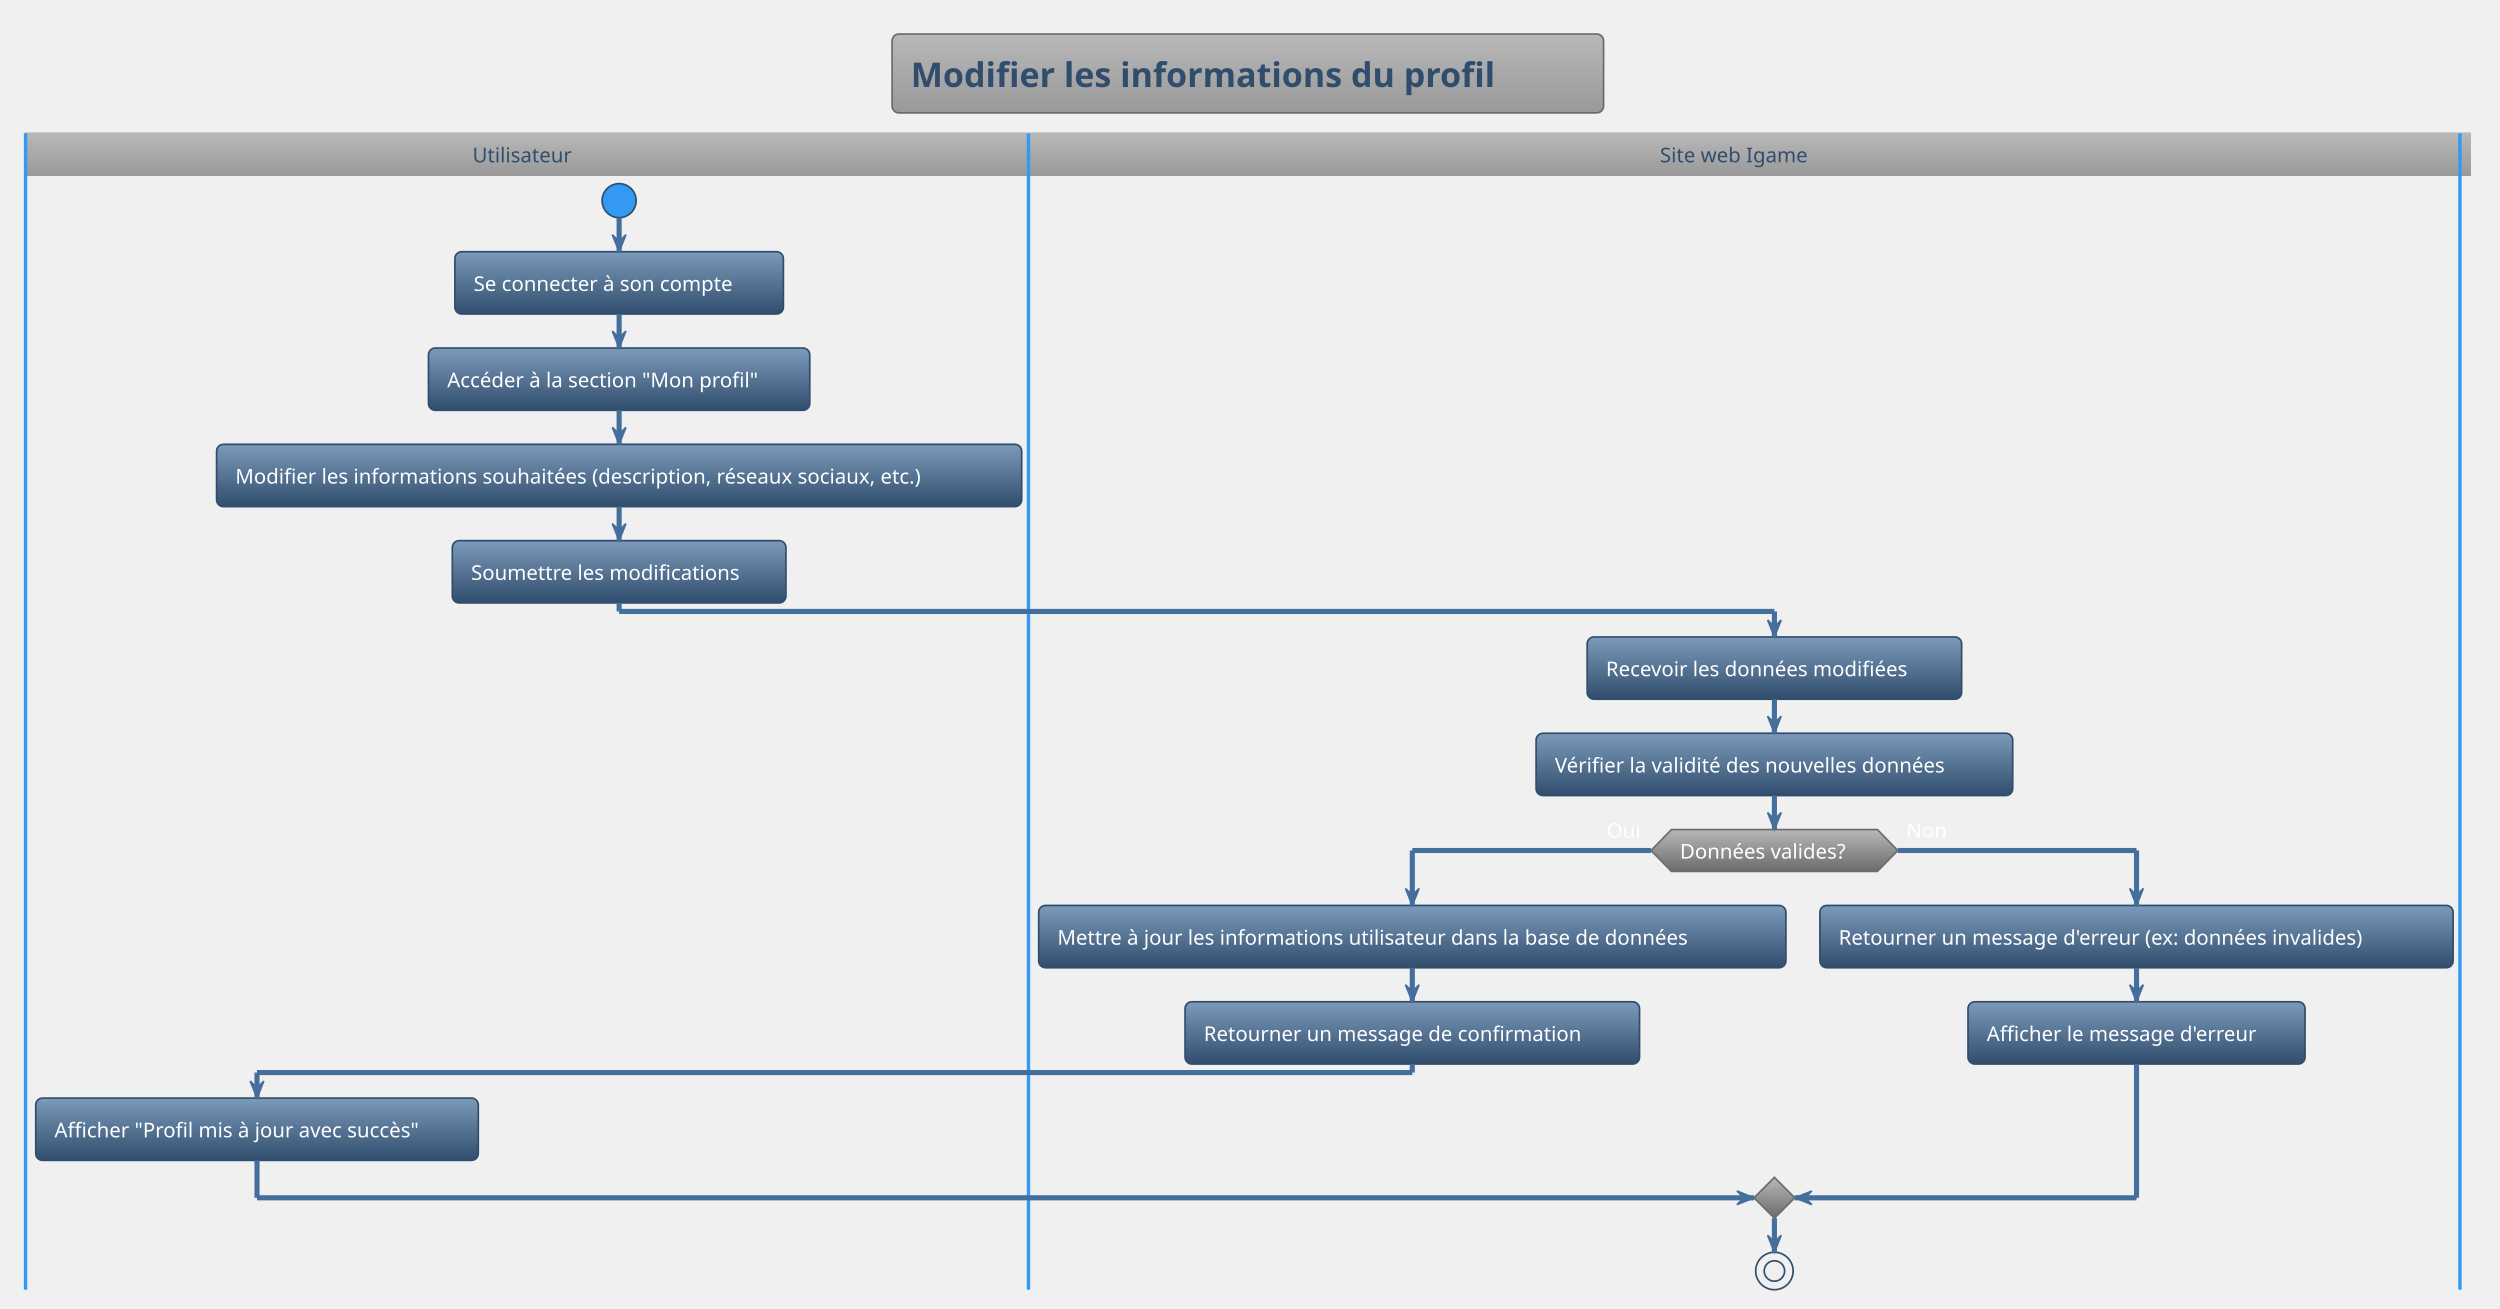
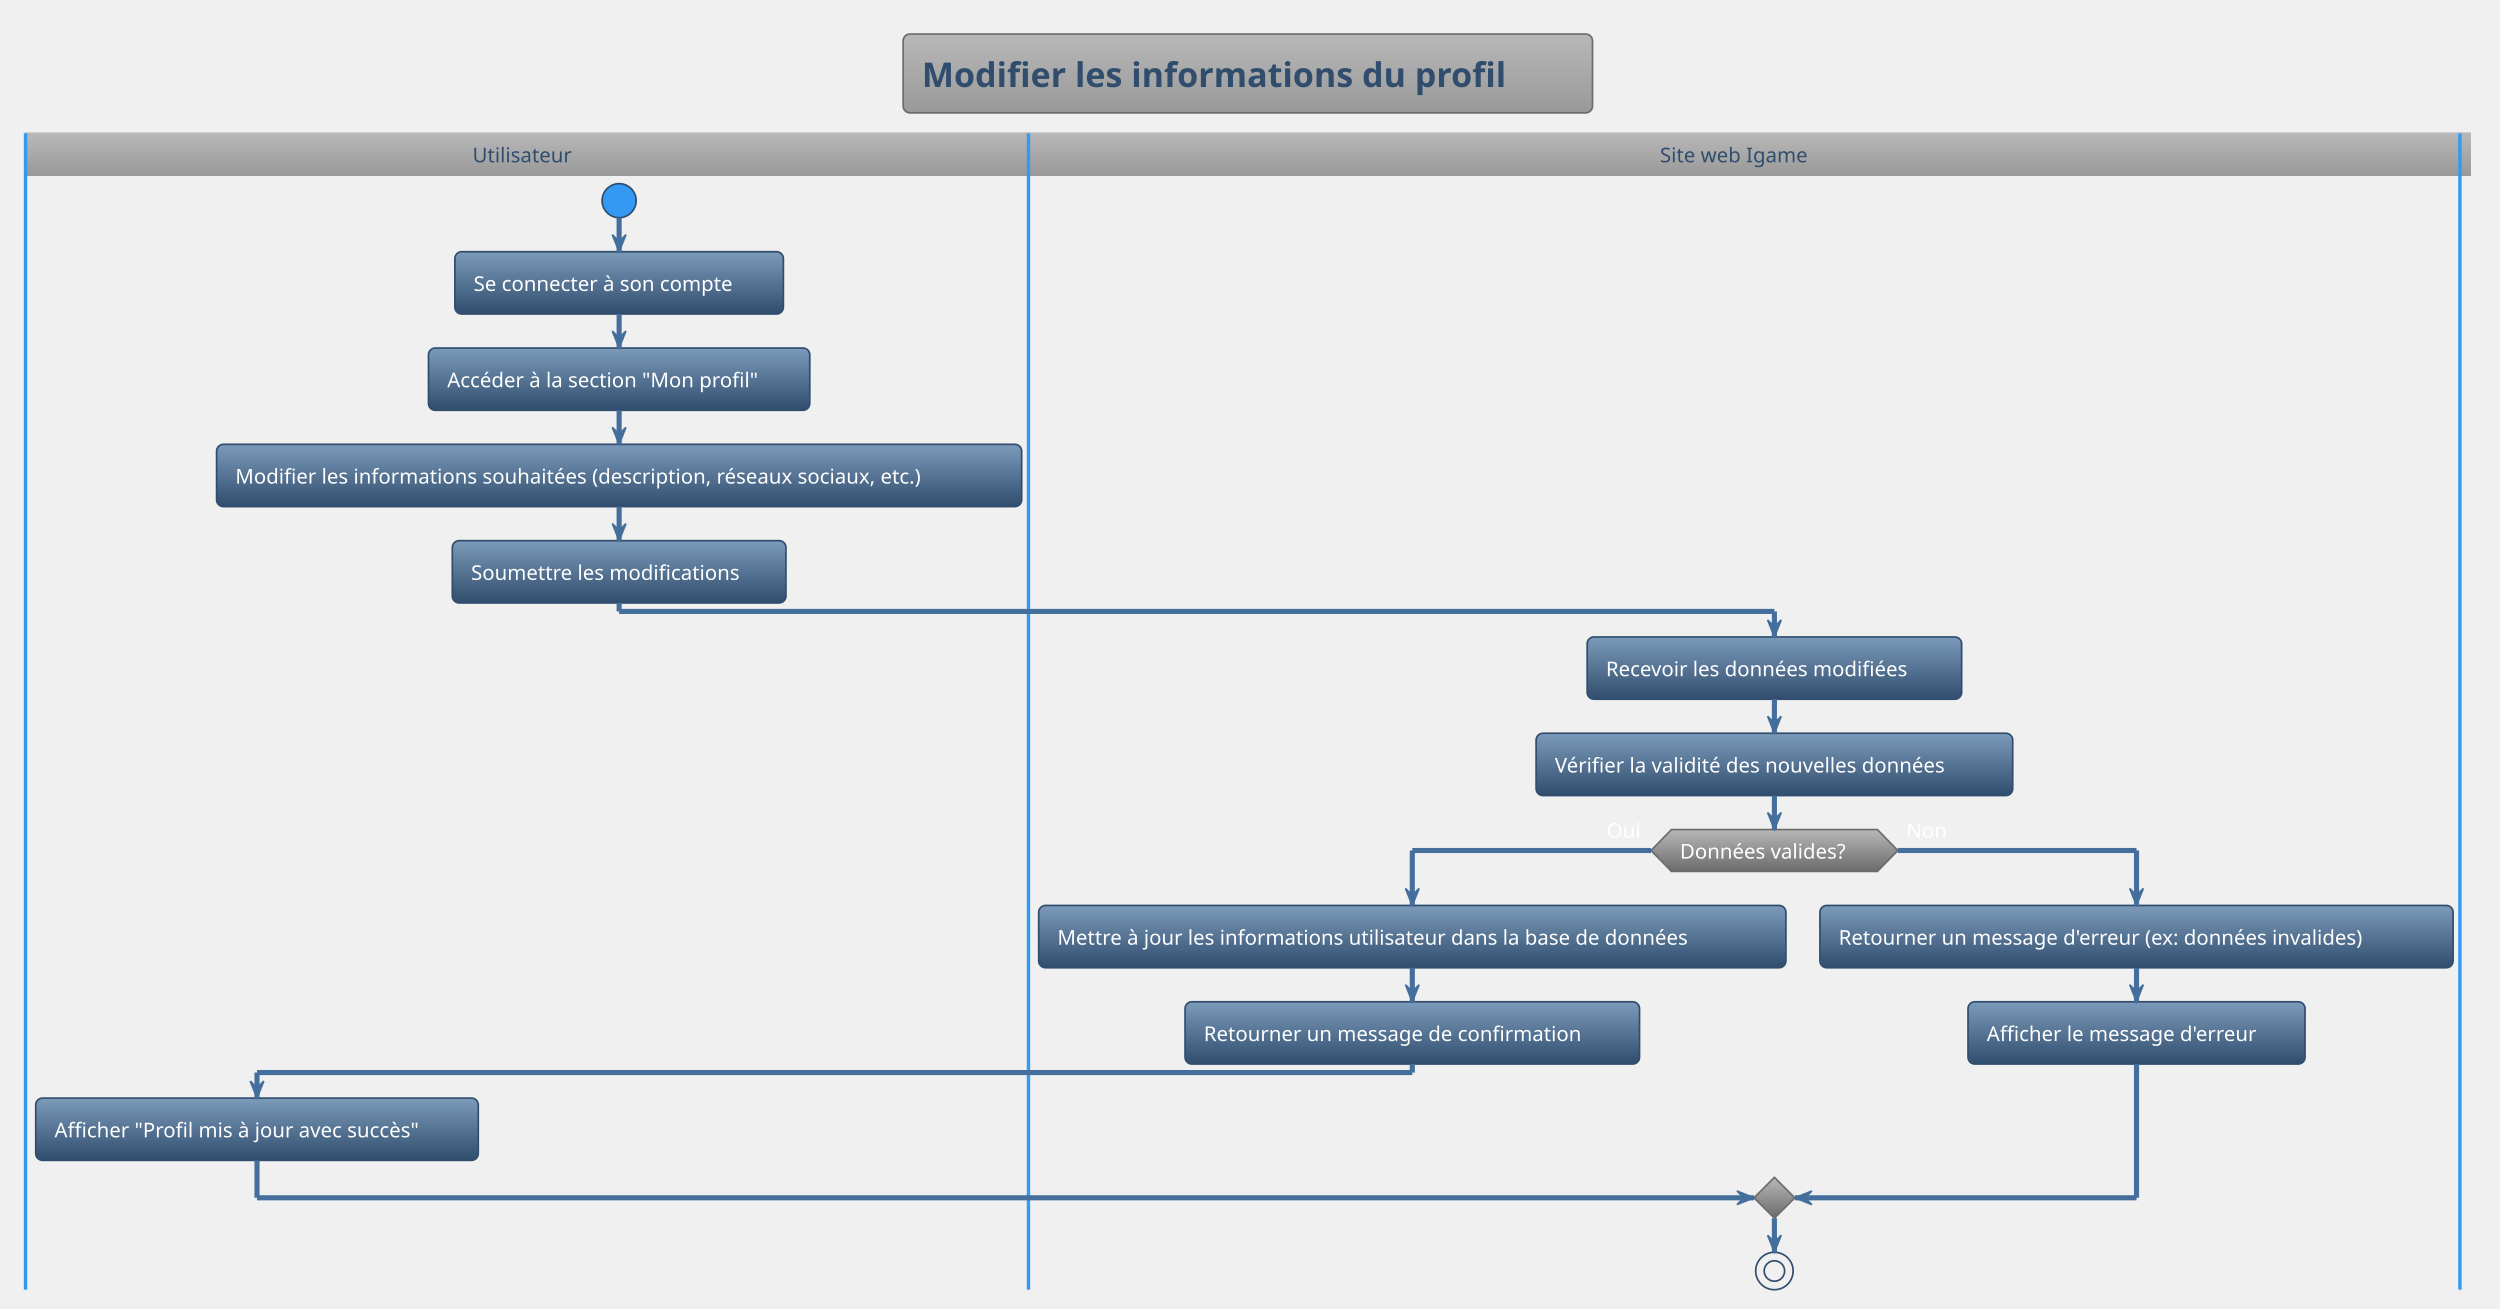
<svg xmlns="http://www.w3.org/2000/svg" contentStyleType="text/css" height="801.042px" preserveAspectRatio="none" style="width:1530px;height:801px;" version="1.1" viewBox="0 0 1530 801" width="1530.208px" zoomAndPan="magnify">
  <defs>
-     <linearGradient id="g1deshaioyy43x0" x1="50%" x2="50%" y1="0%" y2="100%">
+     <linearGradient id="g1onc6itnlwyjy0" x1="50%" x2="50%" y1="0%" y2="100%">
      <stop offset="0%" stop-color="#B8B8B8" />
      <stop offset="100%" stop-color="#999999" />
    </linearGradient>
-     <linearGradient id="g1deshaioyy43x1" x1="50%" x2="50%" y1="0%" y2="100%">
+     <linearGradient id="g1onc6itnlwyjy1" x1="50%" x2="50%" y1="0%" y2="100%">
      <stop offset="0%" stop-color="#7C9AB9" />
      <stop offset="100%" stop-color="#304D6D" />
    </linearGradient>
-     <linearGradient id="g1deshaioyy43x2" x1="50%" x2="50%" y1="0%" y2="100%">
+     <linearGradient id="g1onc6itnlwyjy2" x1="50%" x2="50%" y1="0%" y2="100%">
      <stop offset="0%" stop-color="#B8B8B8" />
      <stop offset="100%" stop-color="#6B6B6B" />
    </linearGradient>
  </defs>
  <g>
-     <rect fill="url(#g1deshaioyy43x0)" height="48.236" id="_title" rx="4.167" ry="4.167" style="stroke:#6B6B6B;stroke-width:1.042;" width="435.417" x="545.963" y="20.833" />
-     <text fill="#304D6D" font-family="Verdana" font-size="20.833" font-weight="bold" lengthAdjust="spacing" textLength="412.5" x="557.422" y="53.237">Modifier les informations du profil</text>
-     <rect fill="url(#g1deshaioyy43x0)" height="25.608" style="stroke:url(#g1deshaioyy43x0);stroke-width:1.042;" width="1496.094" x="15.625" y="81.569" />
+     <rect fill="url(#g1onc6itnlwyjy0)" height="48.236" id="_title" rx="4.167" ry="4.167" style="stroke:#6B6B6B;stroke-width:1.042;" width="421.875" x="552.734" y="20.833" />
+     <text fill="#304D6D" font-family="Verdana" font-size="20.833" font-weight="bold" lengthAdjust="spacing" textLength="398.958" x="564.193" y="53.237">Modifier les informations du profil</text>
+     <rect fill="url(#g1onc6itnlwyjy0)" height="25.608" style="stroke:url(#g1onc6itnlwyjy0);stroke-width:1.042;" width="1496.094" x="15.625" y="81.569" />
    <ellipse cx="378.906" cy="122.803" fill="#3399F3" rx="10.417" ry="10.417" style="stroke:#304D6D;stroke-width:1.042;" />
-     <rect fill="url(#g1deshaioyy43x1)" height="38.108" rx="4.167" ry="4.167" style="stroke:#304D6D;stroke-width:1.042;" width="201.042" x="278.385" y="154.053" />
+     <rect fill="url(#g1onc6itnlwyjy1)" height="38.108" rx="4.167" ry="4.167" style="stroke:#304D6D;stroke-width:1.042;" width="201.042" x="278.385" y="154.053" />
    <text fill="#FFFFFF" font-family="Verdana" font-size="12.5" lengthAdjust="spacing" textLength="178.125" x="289.844" y="178.078">Se connecter à son compte</text>
-     <rect fill="url(#g1deshaioyy43x1)" height="38.108" rx="4.167" ry="4.167" style="stroke:#304D6D;stroke-width:1.042;" width="233.333" x="262.24" y="212.994" />
+     <rect fill="url(#g1onc6itnlwyjy1)" height="38.108" rx="4.167" ry="4.167" style="stroke:#304D6D;stroke-width:1.042;" width="233.333" x="262.24" y="212.994" />
    <text fill="#FFFFFF" font-family="Verdana" font-size="12.5" lengthAdjust="spacing" textLength="210.417" x="273.698" y="237.02">Accéder à la section "Mon profil"</text>
-     <rect fill="url(#g1deshaioyy43x1)" height="38.108" rx="4.167" ry="4.167" style="stroke:#304D6D;stroke-width:1.042;" width="492.708" x="132.552" y="271.936" />
+     <rect fill="url(#g1onc6itnlwyjy1)" height="38.108" rx="4.167" ry="4.167" style="stroke:#304D6D;stroke-width:1.042;" width="492.708" x="132.552" y="271.936" />
    <text fill="#FFFFFF" font-family="Verdana" font-size="12.5" lengthAdjust="spacing" textLength="469.792" x="144.01" y="295.962">Modifier les informations souhaitées (description, réseaux sociaux, etc.)</text>
-     <rect fill="url(#g1deshaioyy43x1)" height="38.108" rx="4.167" ry="4.167" style="stroke:#304D6D;stroke-width:1.042;" width="204.167" x="276.823" y="330.878" />
+     <rect fill="url(#g1onc6itnlwyjy1)" height="38.108" rx="4.167" ry="4.167" style="stroke:#304D6D;stroke-width:1.042;" width="204.167" x="276.823" y="330.878" />
    <text fill="#FFFFFF" font-family="Verdana" font-size="12.5" lengthAdjust="spacing" textLength="181.25" x="288.281" y="354.903">Soumettre les modifications</text>
-     <rect fill="url(#g1deshaioyy43x1)" height="38.108" rx="4.167" ry="4.167" style="stroke:#304D6D;stroke-width:1.042;" width="270.833" x="21.875" y="672.028" />
+     <rect fill="url(#g1onc6itnlwyjy1)" height="38.108" rx="4.167" ry="4.167" style="stroke:#304D6D;stroke-width:1.042;" width="270.833" x="21.875" y="672.028" />
    <text fill="#FFFFFF" font-family="Verdana" font-size="12.5" lengthAdjust="spacing" textLength="247.917" x="33.333" y="696.053">Afficher "Profil mis à jour avec succès"</text>
    <line style="stroke:#3399F3;stroke-width:2.083;" x1="15.625" x2="15.625" y1="81.569" y2="789.303" />
-     <rect fill="url(#g1deshaioyy43x1)" height="38.108" rx="4.167" ry="4.167" style="stroke:#304D6D;stroke-width:1.042;" width="229.167" x="971.354" y="389.819" />
+     <rect fill="url(#g1onc6itnlwyjy1)" height="38.108" rx="4.167" ry="4.167" style="stroke:#304D6D;stroke-width:1.042;" width="229.167" x="971.354" y="389.819" />
    <text fill="#FFFFFF" font-family="Verdana" font-size="12.5" lengthAdjust="spacing" textLength="206.25" x="982.812" y="413.845">Recevoir les données modifiées</text>
-     <rect fill="url(#g1deshaioyy43x1)" height="38.108" rx="4.167" ry="4.167" style="stroke:#304D6D;stroke-width:1.042;" width="291.667" x="940.104" y="448.761" />
+     <rect fill="url(#g1onc6itnlwyjy1)" height="38.108" rx="4.167" ry="4.167" style="stroke:#304D6D;stroke-width:1.042;" width="291.667" x="940.104" y="448.761" />
    <text fill="#FFFFFF" font-family="Verdana" font-size="12.5" lengthAdjust="spacing" textLength="268.75" x="951.562" y="472.786">Vérifier la validité des nouvelles données</text>
-     <polygon fill="url(#g1deshaioyy43x2)" points="1022.917,507.703,1148.958,507.703,1161.458,520.507,1148.958,533.311,1022.917,533.311,1010.417,520.507,1022.917,507.703" style="stroke:#6B6B6B;stroke-width:1.042;" />
+     <polygon fill="url(#g1onc6itnlwyjy2)" points="1022.917,507.703,1148.958,507.703,1161.458,520.507,1148.958,533.311,1022.917,533.311,1010.417,520.507,1022.917,507.703" style="stroke:#6B6B6B;stroke-width:1.042;" />
    <text fill="#FFFFFF" font-family="Verdana" font-size="12.5" lengthAdjust="spacing" textLength="115.625" x="1028.125" y="525.478">Données valides?</text>
    <text fill="#FFFFFF" font-family="Verdana" font-size="12.5" lengthAdjust="spacing" textLength="21.875" x="983.333" y="512.674">Oui</text>
    <text fill="#FFFFFF" font-family="Verdana" font-size="12.5" lengthAdjust="spacing" textLength="26.042" x="1166.667" y="512.674">Non</text>
-     <rect fill="url(#g1deshaioyy43x1)" height="38.108" rx="4.167" ry="4.167" style="stroke:#304D6D;stroke-width:1.042;" width="457.292" x="635.677" y="554.144" />
+     <rect fill="url(#g1onc6itnlwyjy1)" height="38.108" rx="4.167" ry="4.167" style="stroke:#304D6D;stroke-width:1.042;" width="457.292" x="635.677" y="554.144" />
    <text fill="#FFFFFF" font-family="Verdana" font-size="12.5" lengthAdjust="spacing" textLength="434.375" x="647.135" y="578.17">Mettre à jour les informations utilisateur dans la base de données</text>
-     <rect fill="url(#g1deshaioyy43x1)" height="38.108" rx="4.167" ry="4.167" style="stroke:#304D6D;stroke-width:1.042;" width="278.125" x="725.26" y="613.086" />
+     <rect fill="url(#g1onc6itnlwyjy1)" height="38.108" rx="4.167" ry="4.167" style="stroke:#304D6D;stroke-width:1.042;" width="278.125" x="725.26" y="613.086" />
    <text fill="#FFFFFF" font-family="Verdana" font-size="12.5" lengthAdjust="spacing" textLength="255.208" x="736.719" y="637.111">Retourner un message de confirmation</text>
-     <rect fill="url(#g1deshaioyy43x1)" height="38.108" rx="4.167" ry="4.167" style="stroke:#304D6D;stroke-width:1.042;" width="387.5" x="1113.802" y="554.144" />
+     <rect fill="url(#g1onc6itnlwyjy1)" height="38.108" rx="4.167" ry="4.167" style="stroke:#304D6D;stroke-width:1.042;" width="387.5" x="1113.802" y="554.144" />
    <text fill="#FFFFFF" font-family="Verdana" font-size="12.5" lengthAdjust="spacing" textLength="364.583" x="1125.26" y="578.17">Retourner un message d'erreur (ex: données invalides)</text>
-     <rect fill="url(#g1deshaioyy43x1)" height="38.108" rx="4.167" ry="4.167" style="stroke:#304D6D;stroke-width:1.042;" width="206.25" x="1204.427" y="613.086" />
+     <rect fill="url(#g1onc6itnlwyjy1)" height="38.108" rx="4.167" ry="4.167" style="stroke:#304D6D;stroke-width:1.042;" width="206.25" x="1204.427" y="613.086" />
    <text fill="#FFFFFF" font-family="Verdana" font-size="12.5" lengthAdjust="spacing" textLength="183.333" x="1215.885" y="637.111">Afficher le message d'erreur</text>
-     <polygon fill="url(#g1deshaioyy43x2)" points="1085.938,720.553,1098.438,733.053,1085.938,745.553,1073.438,733.053,1085.938,720.553" style="stroke:#6B6B6B;stroke-width:1.042;" />
+     <polygon fill="url(#g1onc6itnlwyjy2)" points="1085.938,720.553,1098.438,733.053,1085.938,745.553,1073.438,733.053,1085.938,720.553" style="stroke:#6B6B6B;stroke-width:1.042;" />
    <ellipse cx="1085.938" cy="777.844" fill="none" rx="11.458" ry="11.458" style="stroke:#304D6D;stroke-width:1.042;" />
    <ellipse cx="1085.938" cy="777.844" fill="none" rx="6.25" ry="6.25" style="stroke:#304D6D;stroke-width:1.042;" />
    <line style="stroke:#3399F3;stroke-width:2.083;" x1="629.427" x2="629.427" y1="81.569" y2="789.303" />
    <line style="stroke:#3399F3;stroke-width:2.083;" x1="1505.469" x2="1505.469" y1="81.569" y2="789.303" />
    <line style="stroke:#446E9B;stroke-width:3.125;" x1="378.906" x2="378.906" y1="133.219" y2="154.053" />
    <polygon fill="#446E9B" points="374.74,143.636,378.906,154.053,383.073,143.636,378.906,147.803" style="stroke:#446E9B;stroke-width:1.042;" />
    <line style="stroke:#446E9B;stroke-width:3.125;" x1="378.906" x2="378.906" y1="192.161" y2="212.994" />
    <polygon fill="#446E9B" points="374.74,202.578,378.906,212.994,383.073,202.578,378.906,206.744" style="stroke:#446E9B;stroke-width:1.042;" />
    <line style="stroke:#446E9B;stroke-width:3.125;" x1="378.906" x2="378.906" y1="251.103" y2="271.936" />
    <polygon fill="#446E9B" points="374.74,261.519,378.906,271.936,383.073,261.519,378.906,265.686" style="stroke:#446E9B;stroke-width:1.042;" />
    <line style="stroke:#446E9B;stroke-width:3.125;" x1="378.906" x2="378.906" y1="310.044" y2="330.878" />
    <polygon fill="#446E9B" points="374.74,320.461,378.906,330.878,383.073,320.461,378.906,324.628" style="stroke:#446E9B;stroke-width:1.042;" />
    <line style="stroke:#446E9B;stroke-width:3.125;" x1="1085.938" x2="1085.938" y1="427.928" y2="448.761" />
    <polygon fill="#446E9B" points="1081.771,438.344,1085.938,448.761,1090.104,438.344,1085.938,442.511" style="stroke:#446E9B;stroke-width:1.042;" />
    <line style="stroke:#446E9B;stroke-width:3.125;" x1="864.323" x2="864.323" y1="592.253" y2="613.086" />
    <polygon fill="#446E9B" points="860.156,602.669,864.323,613.086,868.49,602.669,864.323,606.836" style="stroke:#446E9B;stroke-width:1.042;" />
    <line style="stroke:#446E9B;stroke-width:3.125;" x1="1307.552" x2="1307.552" y1="592.253" y2="613.086" />
    <polygon fill="#446E9B" points="1303.385,602.669,1307.552,613.086,1311.719,602.669,1307.552,606.836" style="stroke:#446E9B;stroke-width:1.042;" />
    <line style="stroke:#446E9B;stroke-width:3.125;" x1="1010.417" x2="864.323" y1="520.507" y2="520.507" />
    <line style="stroke:#446E9B;stroke-width:3.125;" x1="864.323" x2="864.323" y1="520.507" y2="554.144" />
    <polygon fill="#446E9B" points="860.156,543.728,864.323,554.144,868.49,543.728,864.323,547.894" style="stroke:#446E9B;stroke-width:1.042;" />
    <line style="stroke:#446E9B;stroke-width:3.125;" x1="1161.458" x2="1307.552" y1="520.507" y2="520.507" />
    <line style="stroke:#446E9B;stroke-width:3.125;" x1="1307.552" x2="1307.552" y1="520.507" y2="554.144" />
    <polygon fill="#446E9B" points="1303.385,543.728,1307.552,554.144,1311.719,543.728,1307.552,547.894" style="stroke:#446E9B;stroke-width:1.042;" />
    <line style="stroke:#446E9B;stroke-width:3.125;" x1="1307.552" x2="1307.552" y1="651.194" y2="733.053" />
    <line style="stroke:#446E9B;stroke-width:3.125;" x1="1307.552" x2="1098.438" y1="733.053" y2="733.053" />
    <polygon fill="#446E9B" points="1108.854,728.886,1098.438,733.053,1108.854,737.219,1104.688,733.053" style="stroke:#446E9B;stroke-width:1.042;" />
    <line style="stroke:#446E9B;stroke-width:3.125;" x1="1085.938" x2="1085.938" y1="486.869" y2="507.703" />
    <polygon fill="#446E9B" points="1081.771,497.286,1085.938,507.703,1090.104,497.286,1085.938,501.453" style="stroke:#446E9B;stroke-width:1.042;" />
    <line style="stroke:#446E9B;stroke-width:3.125;" x1="1085.938" x2="1085.938" y1="745.553" y2="766.386" />
    <polygon fill="#446E9B" points="1081.771,755.969,1085.938,766.386,1090.104,755.969,1085.938,760.136" style="stroke:#446E9B;stroke-width:1.042;" />
    <line style="stroke:#446E9B;stroke-width:3.125;" x1="378.906" x2="378.906" y1="368.986" y2="374.194" />
    <line style="stroke:#446E9B;stroke-width:3.125;" x1="378.906" x2="1085.938" y1="374.194" y2="374.194" />
    <line style="stroke:#446E9B;stroke-width:3.125;" x1="1085.938" x2="1085.938" y1="374.194" y2="389.819" />
    <polygon fill="#446E9B" points="1081.771,379.403,1085.938,389.819,1090.104,379.403,1085.938,383.569" style="stroke:#446E9B;stroke-width:1.042;" />
    <line style="stroke:#446E9B;stroke-width:3.125;" x1="864.323" x2="864.323" y1="651.194" y2="656.403" />
    <line style="stroke:#446E9B;stroke-width:3.125;" x1="864.323" x2="157.292" y1="656.403" y2="656.403" />
    <line style="stroke:#446E9B;stroke-width:3.125;" x1="157.292" x2="157.292" y1="656.403" y2="672.028" />
    <polygon fill="#446E9B" points="153.125,661.611,157.292,672.028,161.458,661.611,157.292,665.778" style="stroke:#446E9B;stroke-width:1.042;" />
    <line style="stroke:#446E9B;stroke-width:3.125;" x1="157.292" x2="157.292" y1="710.136" y2="733.053" />
    <line style="stroke:#446E9B;stroke-width:3.125;" x1="157.292" x2="1073.438" y1="733.053" y2="733.053" />
    <polygon fill="#446E9B" points="1063.021,728.886,1073.438,733.053,1063.021,737.219,1067.188,733.053" style="stroke:#446E9B;stroke-width:1.042;" />
    <text fill="#304D6D" font-family="Verdana" font-size="12.5" lengthAdjust="spacing" textLength="66.667" x="289.193" y="99.345">Utilisateur</text>
    <text fill="#304D6D" font-family="Verdana" font-size="12.5" lengthAdjust="spacing" textLength="103.125" x="1015.885" y="99.345">Site web Igame</text>
  </g>
</svg>
